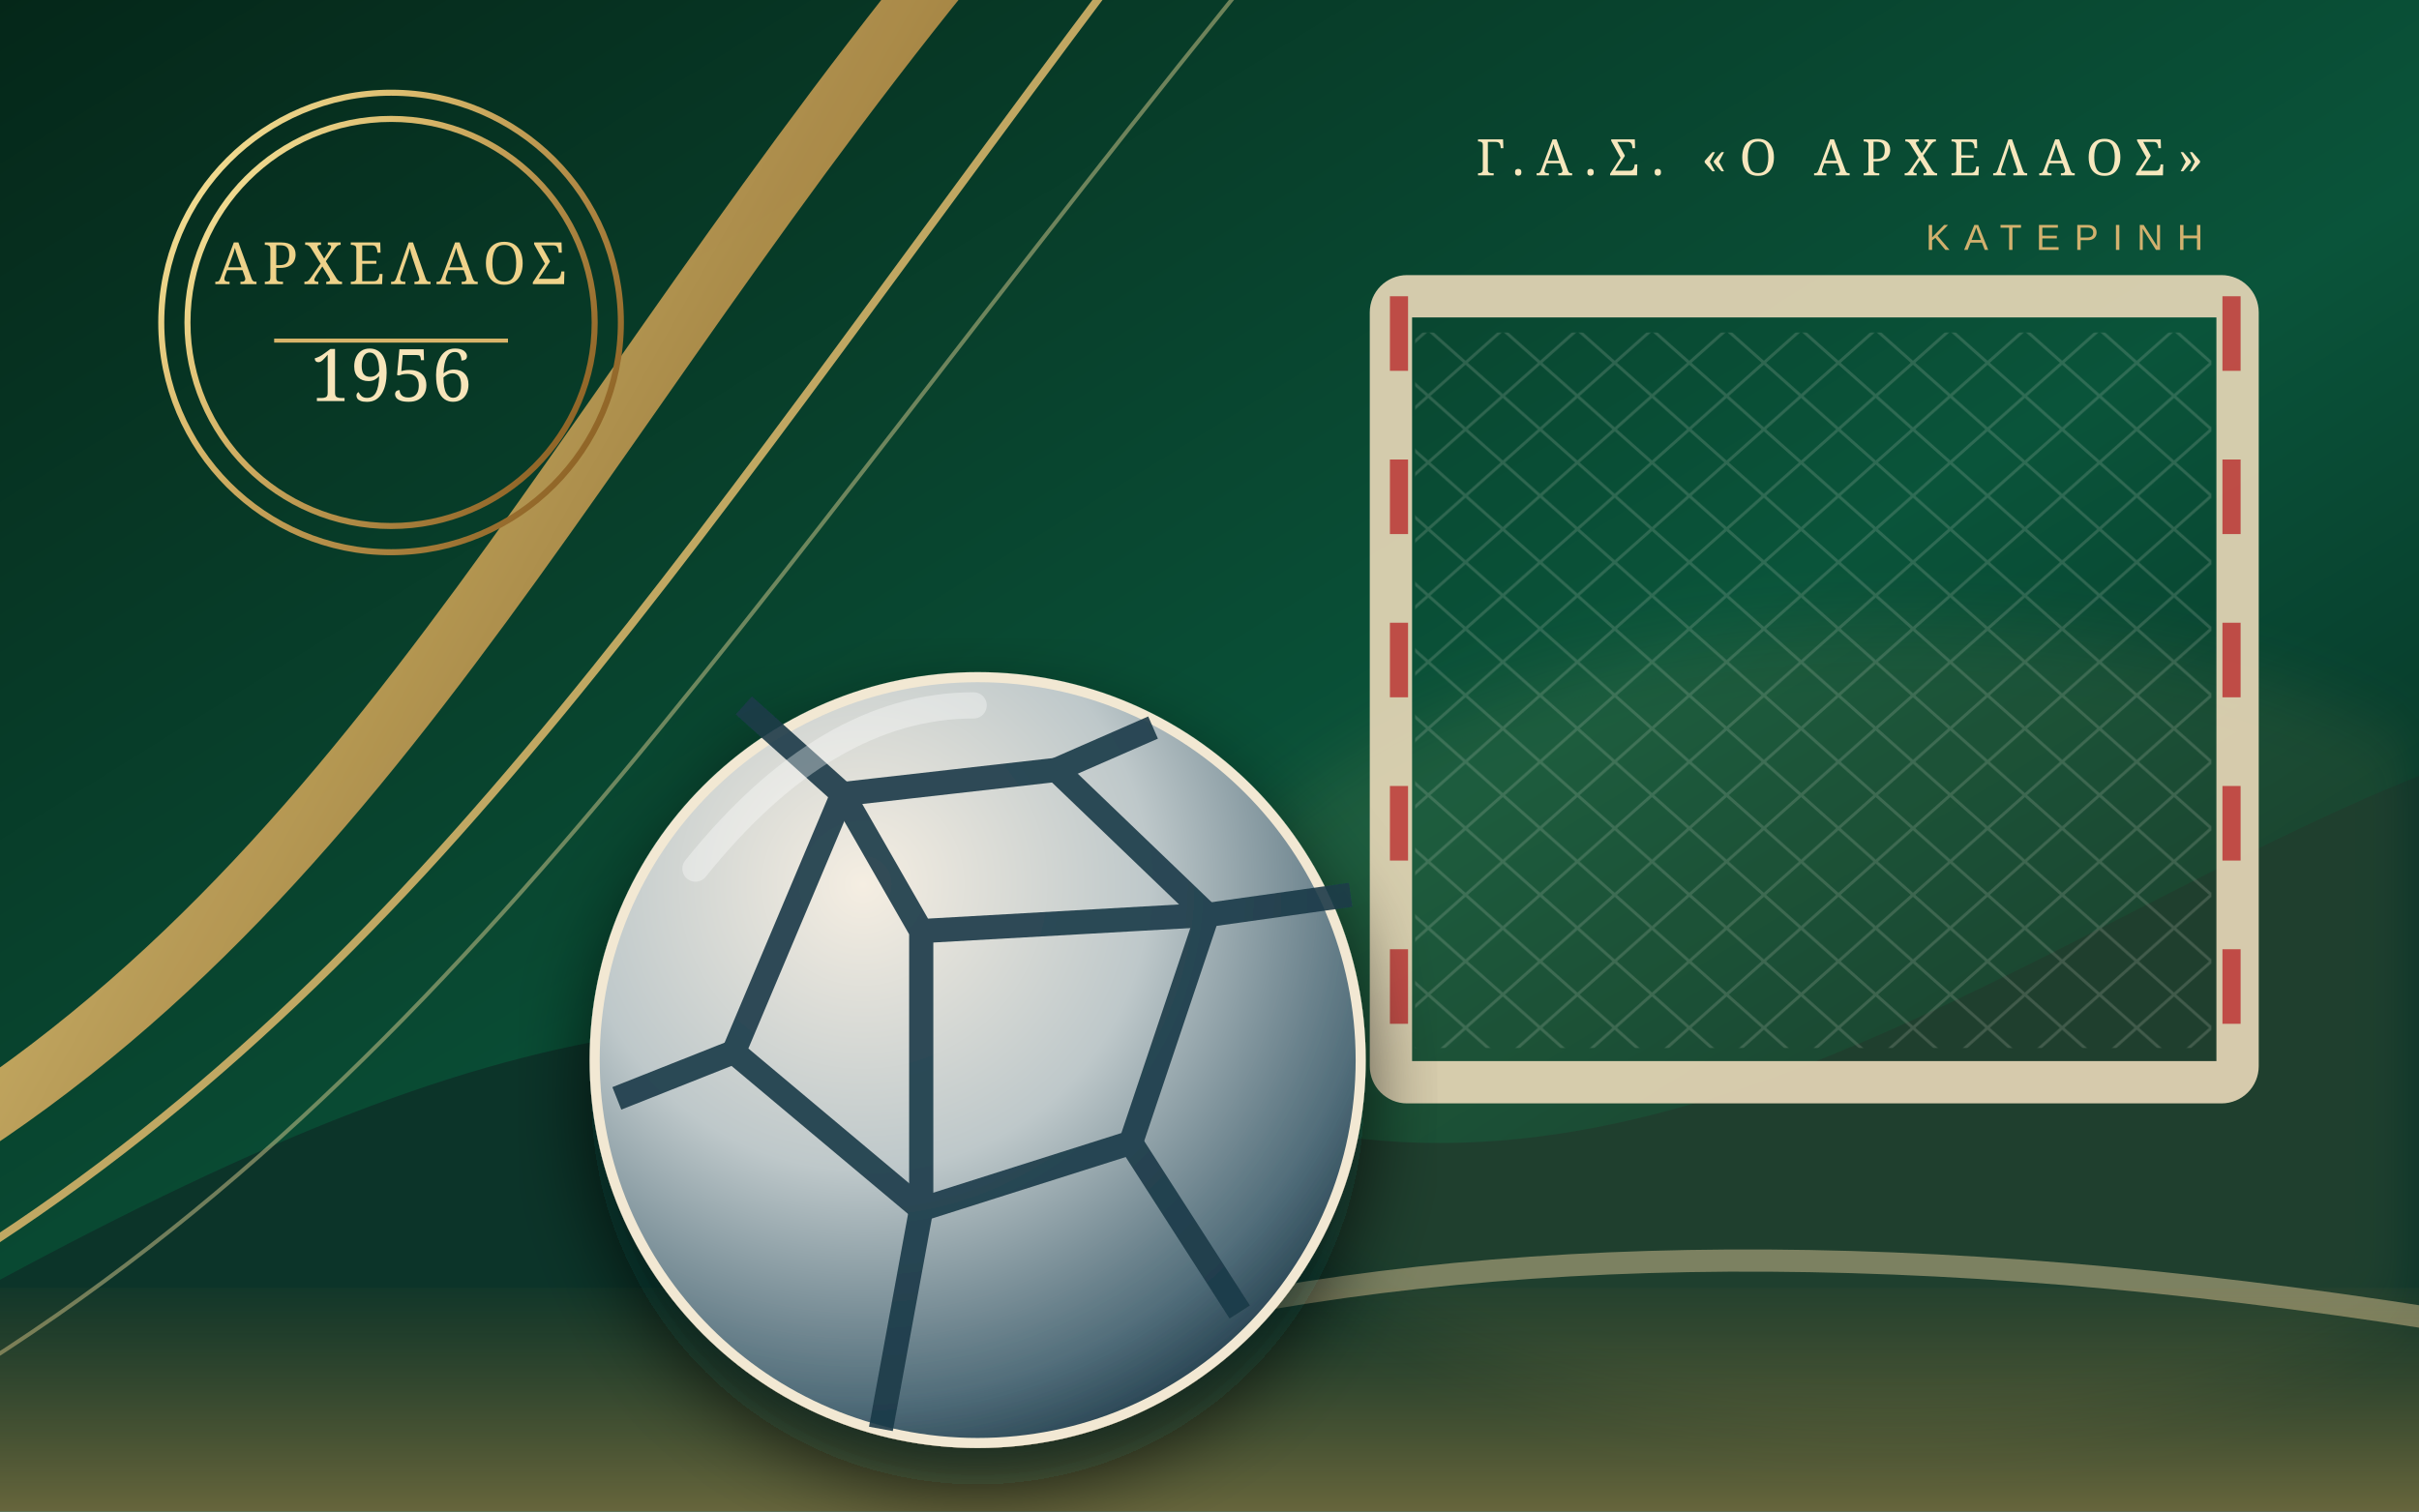
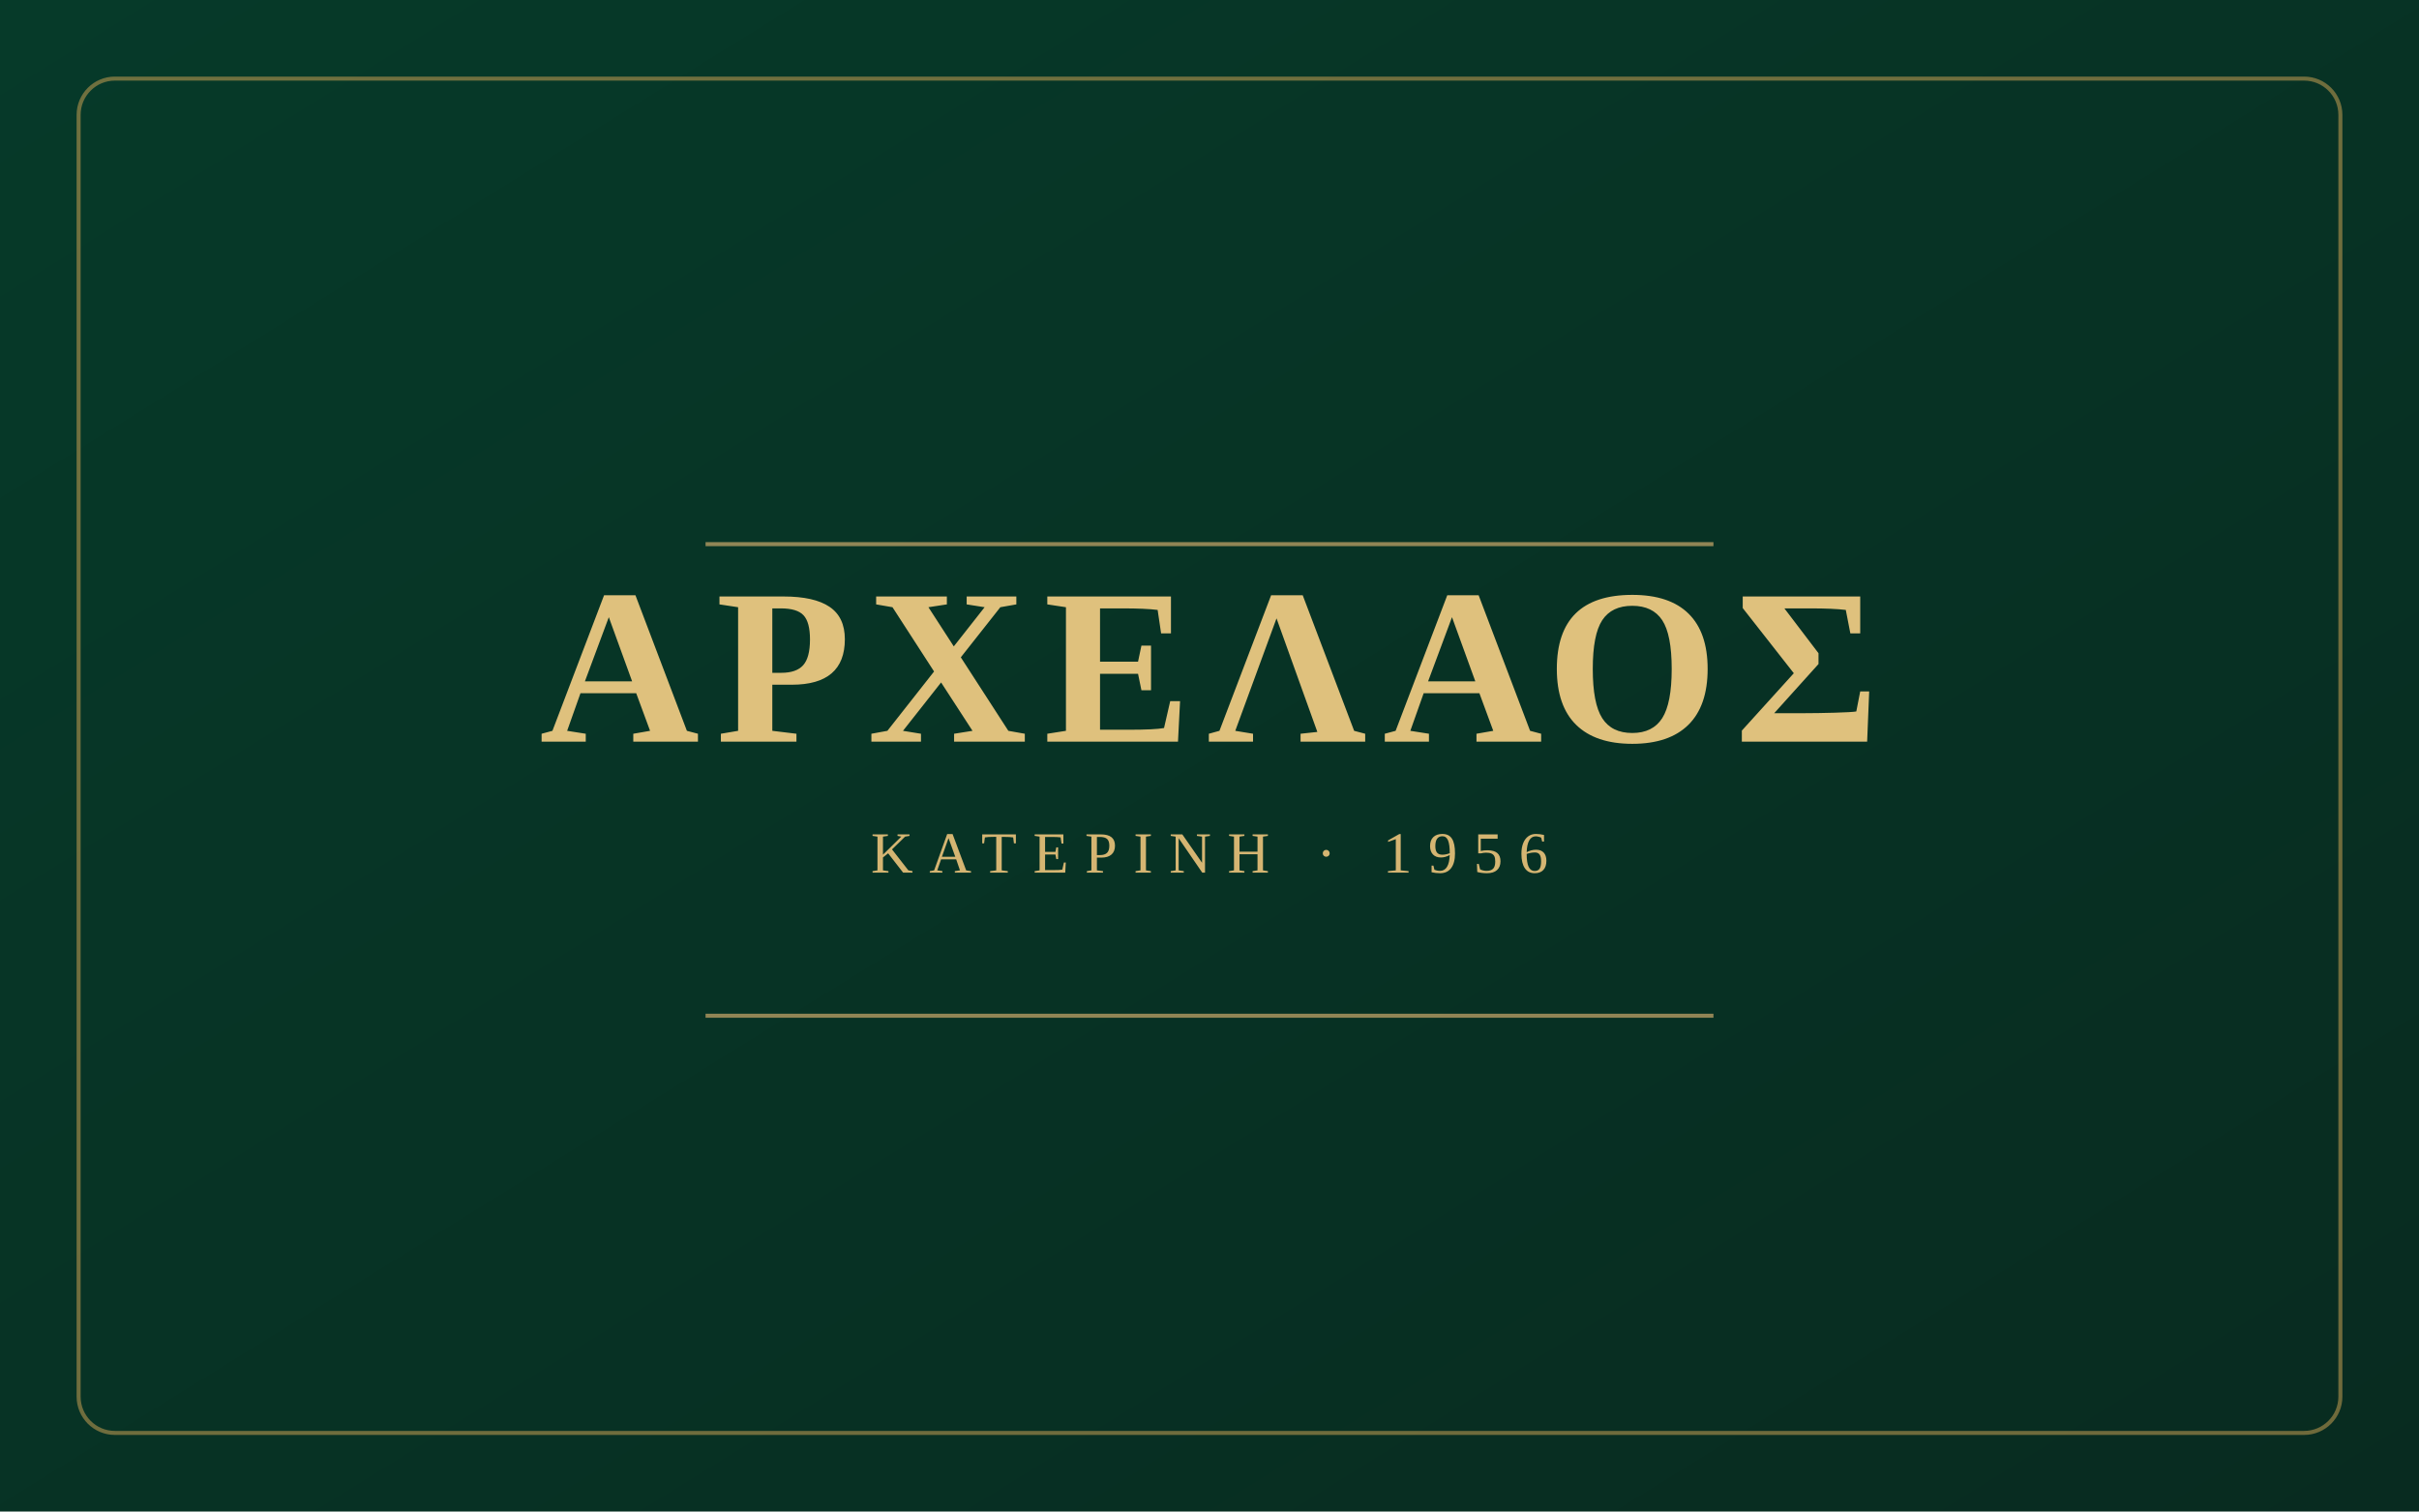
- <svg xmlns="http://www.w3.org/2000/svg" viewBox="0 0 1200 750" role="img" aria-labelledby="t d">
+ <svg xmlns="http://www.w3.org/2000/svg" viewBox="0 0 1200 750" role="img" aria-labelledby="title desc">
  <defs>
-     <linearGradient id="bg" x1="0" y1="0" x2="1" y2="1">
-       <stop stop-color="#052719" />
-       <stop offset=".56" stop-color="#0a543a" />
-       <stop offset="1" stop-color="#041e19" />
+     <linearGradient id="green" x1="0" y1="0" x2="1" y2="1">
+       <stop stop-color="#063a29" />
+       <stop offset="1" stop-color="#082b20" />
    </linearGradient>
-     <linearGradient id="gold" x1="0" y1="0" x2="1" y2=".65">
-       <stop stop-color="#fff0a7" />
-       <stop offset=".4" stop-color="#d8b76a" />
-       <stop offset="1" stop-color="#916628" />
-     </linearGradient>
-     <radialGradient id="ball" cx=".35" cy=".27" r=".85">
-       <stop stop-color="#f5eee2" />
-       <stop offset=".44" stop-color="#bec8ca" />
-       <stop offset=".8" stop-color="#506c79" />
-       <stop offset="1" stop-color="#0c2938" />
-     </radialGradient>
-     <linearGradient id="floor" x1="0" y1="0" x2="0" y2="1">
-       <stop stop-color="#ad7b35" stop-opacity=".04" />
-       <stop offset="1" stop-color="#d5a253" stop-opacity=".45" />
-     </linearGradient>
-     <filter id="blur">
-       <feGaussianBlur stdDeviation="15" />
-     </filter>
-     <filter id="shadow">
-       <feDropShadow dx="0" dy="19" stdDeviation="20" flood-color="#00150f" flood-opacity=".68" />
-     </filter>
-     <pattern id="mesh" width="37" height="33" patternUnits="userSpaceOnUse">
-       <path d="M0 0L37 33M37 0L0 33" fill="none" stroke="#f1eee0" stroke-opacity=".25" stroke-width="1.5" />
-     </pattern>
  </defs>
-   <rect width="1200" height="750" fill="url(#bg)" />
-   <path d="M0 635C260 495 393 477 606 550C819 620 1017 458 1200 385V750H0Z" fill="#0c3429" />
-   <path d="M-50 580C194 438 290 190 510-65" fill="none" stroke="url(#gold)" stroke-width="30" opacity=".92" />
-   <path d="M-25 630C215 481 345 263 573-38" fill="none" stroke="#d9b569" stroke-width="4" opacity=".88" />
-   <path d="M-60 708C223 548 354 315 636-31" fill="none" stroke="#f2dc9a" stroke-width="2" opacity=".44" />
-   <ellipse cx="940" cy="510" rx="360" ry="200" fill="#dbaf64" opacity=".09" filter="url(#blur)" />
-   <g opacity=".9" transform="translate(690 147)">
-     <rect x="0" y="0" width="420" height="390" rx="8" fill="none" stroke="#ead9b9" stroke-width="21" />
-     <rect x="12" y="18" width="395" height="355" fill="url(#mesh)" opacity=".7" />
-     <path d="M4 0V390M417 0V390" stroke="#d14d48" stroke-width="9" stroke-dasharray="37 44" />
-   </g>
-   <path d="M580 654Q850 595 1230 658" fill="none" stroke="#f3d5a2" stroke-width="11" opacity=".44" />
-   <rect y="639" width="1200" height="111" fill="url(#floor)" />
-   <g filter="url(#shadow)">
-     <circle cx="485" cy="526" r="190" fill="url(#ball)" stroke="#f2e8d3" stroke-width="5" />
-     <g stroke="#1b3a48" stroke-width="12" fill="none" opacity=".9">
-       <path d="M418 394L524 382L599 454L561 567L457 600L364 522Z" />
-       <path d="M418 394L369 350M524 382L572 361M599 454L670 444M561 567L615 651M457 600L437 709M364 522L306 545" />
-       <path d="M418 394L457 462L599 454M457 462L457 600" />
-     </g>
-     <path d="M345 431Q410 350 483 350" fill="none" stroke="#fff" stroke-width="13" opacity=".35" stroke-linecap="round" />
-   </g>
-   <g fill="none" stroke="url(#gold)" stroke-width="3">
-     <circle cx="194" cy="160" r="114" />
-     <circle cx="194" cy="160" r="101" />
-   </g>
-   <text x="194" y="141" fill="#eed28a" font-family="Georgia,serif" font-size="29" text-anchor="middle" letter-spacing="3">ΑΡΧΕΛΑΟΣ</text>
-   <path d="M136 169H252" stroke="#d7b46a" stroke-width="2" />
-   <text x="194" y="199" fill="#f7e5ba" font-family="Georgia,serif" font-size="36" text-anchor="middle">1956</text>
-   <text x="1093" y="87" fill="#f6e7bd" font-family="Georgia,serif" font-size="25" text-anchor="end" letter-spacing="6">Γ.Α.Σ. «Ο ΑΡΧΕΛΑΟΣ»</text>
-   <text x="1093" y="124" fill="#d2b16e" font-family="Arial,sans-serif" font-size="18" text-anchor="end" letter-spacing="7">ΚΑΤΕΡΙΝΗ</text>
+   <rect width="1200" height="750" fill="url(#green)" />
+   <rect x="39" y="39" width="1122" height="672" rx="18" fill="none" stroke="#bb984f" stroke-opacity=".58" stroke-width="2" />
+   <path d="M350 270H850M350 504H850" stroke="#c5a568" stroke-opacity=".72" stroke-width="2" />
+   <text x="600" y="368" text-anchor="middle" fill="#dfc17d" font-family="Georgia,'Times New Roman',serif" font-size="110" font-weight="bold" letter-spacing="8">ΑΡΧΕΛΑΟΣ</text>
+   <text x="600" y="433" text-anchor="middle" fill="#d5b572" font-family="Georgia,'Times New Roman',serif" font-size="29" letter-spacing="8">ΚΑΤΕΡΙΝΗ · 1956</text>
</svg>
